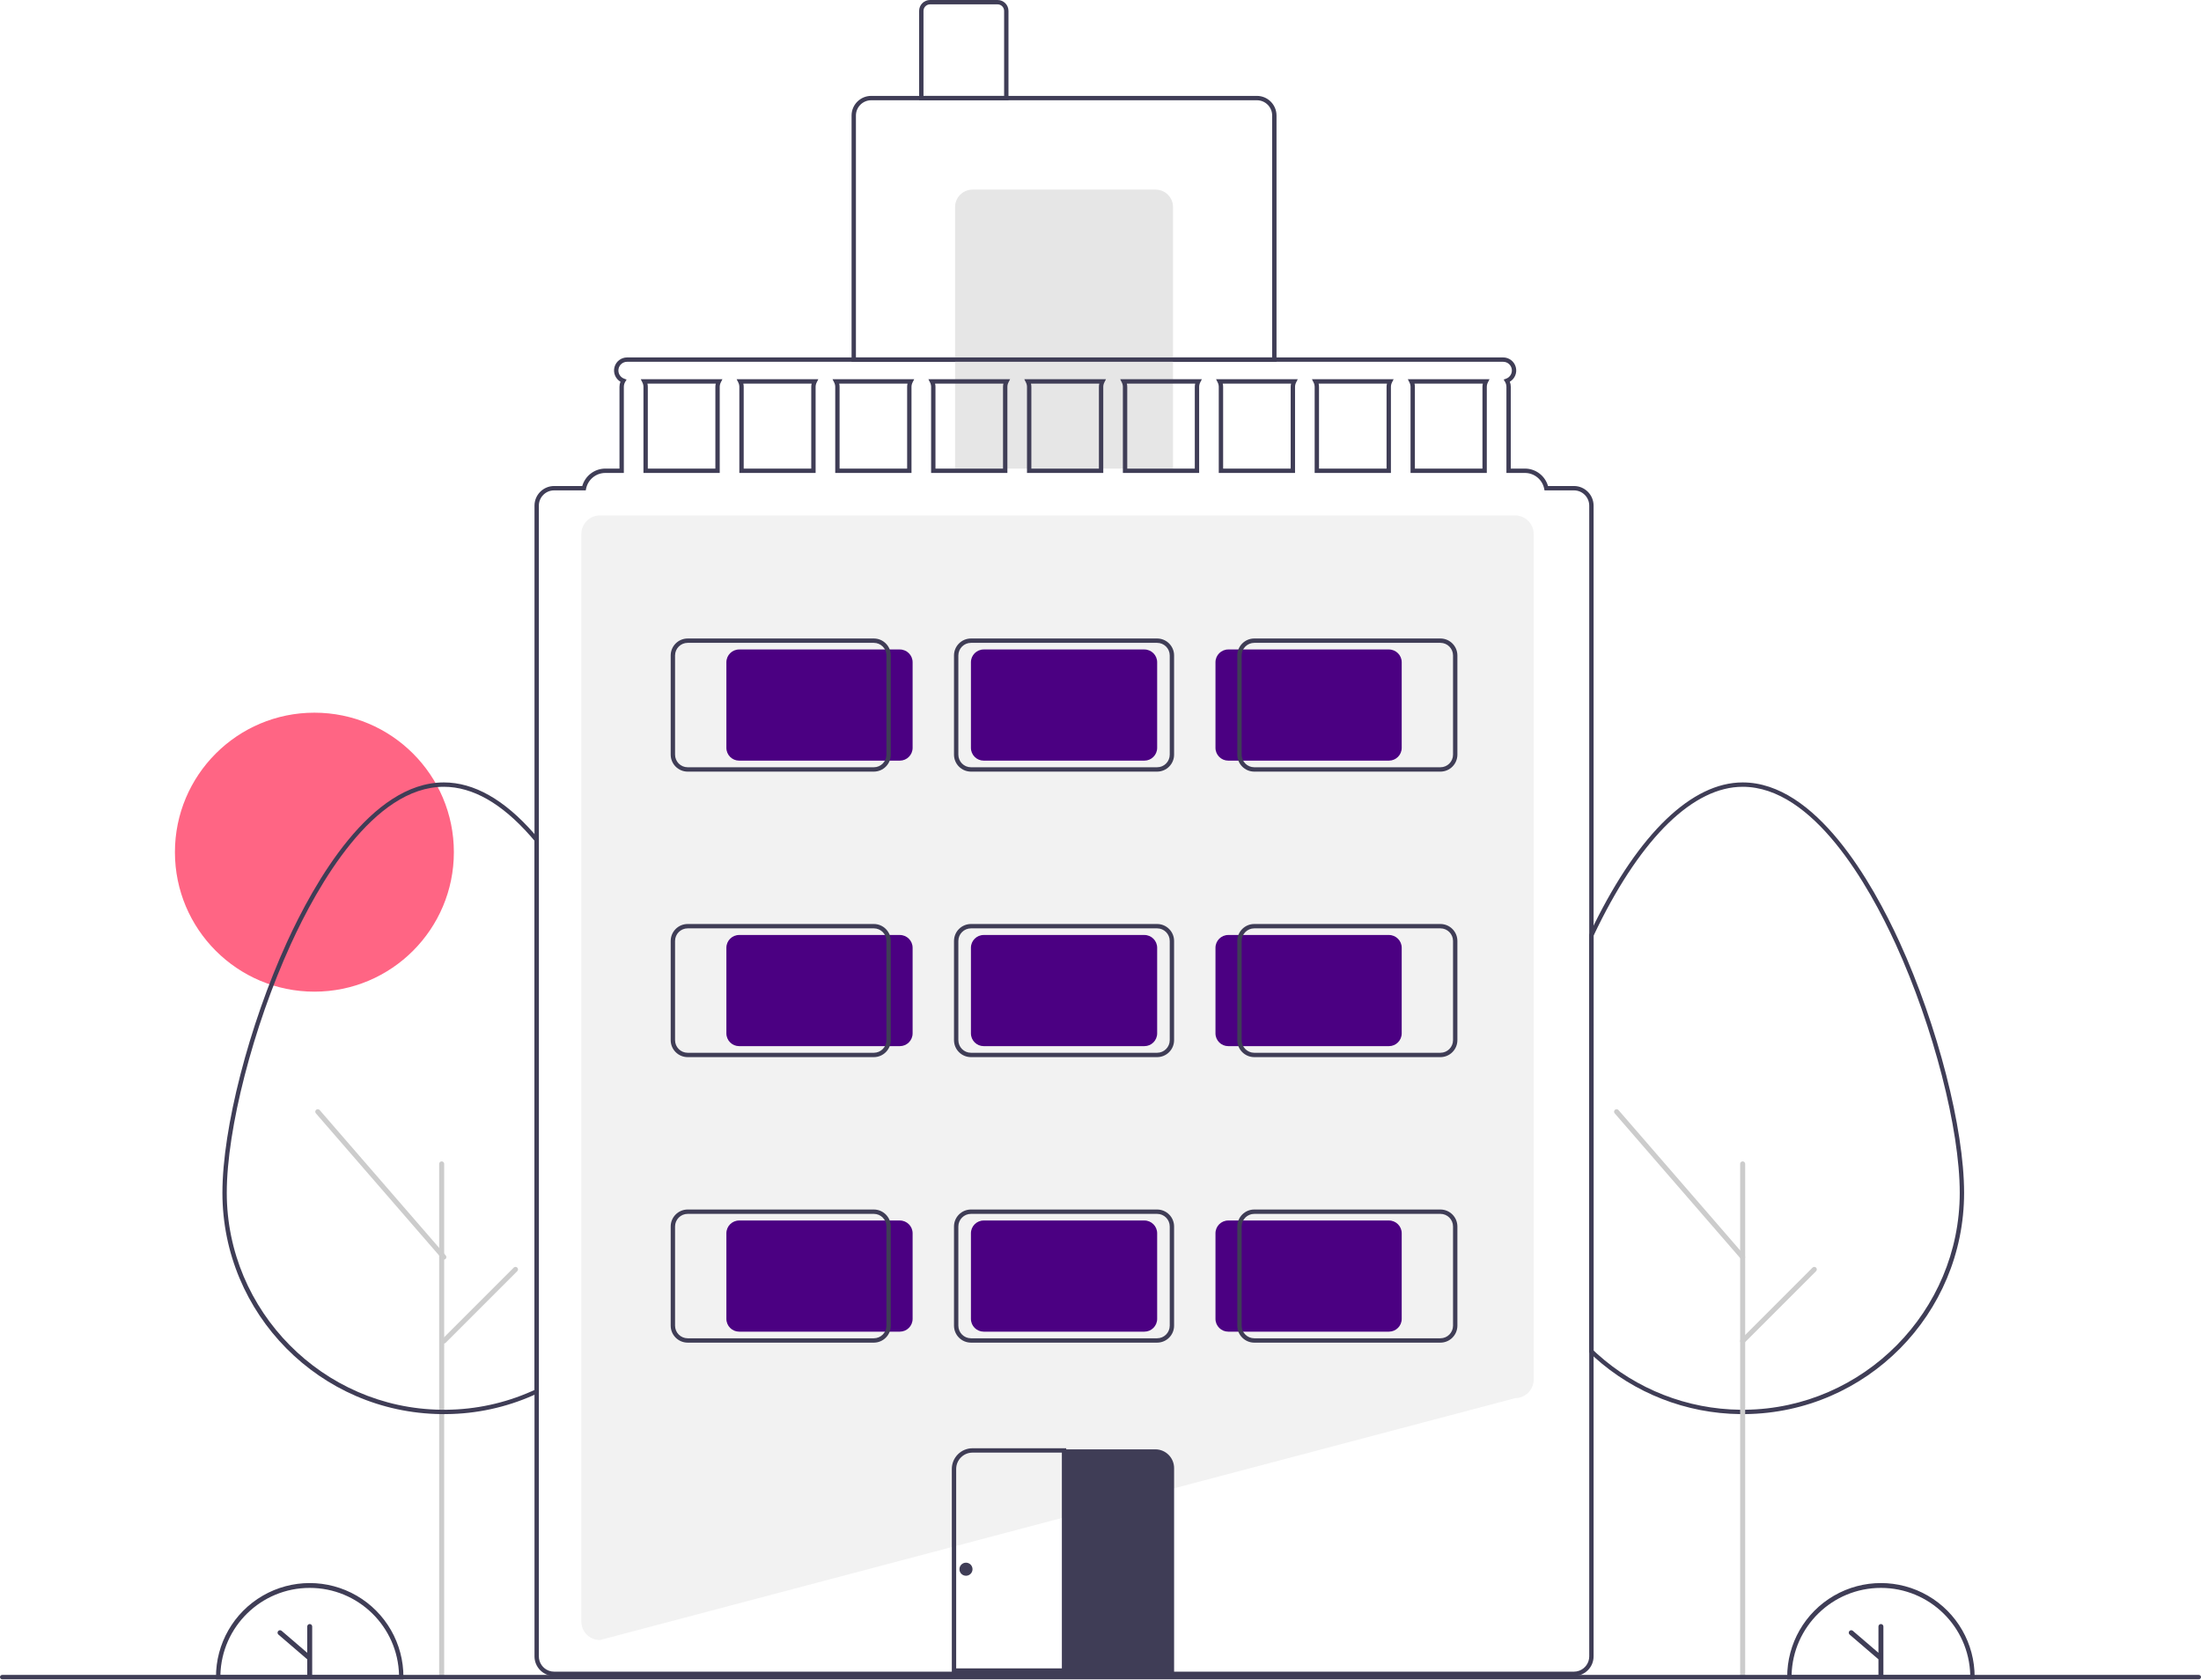
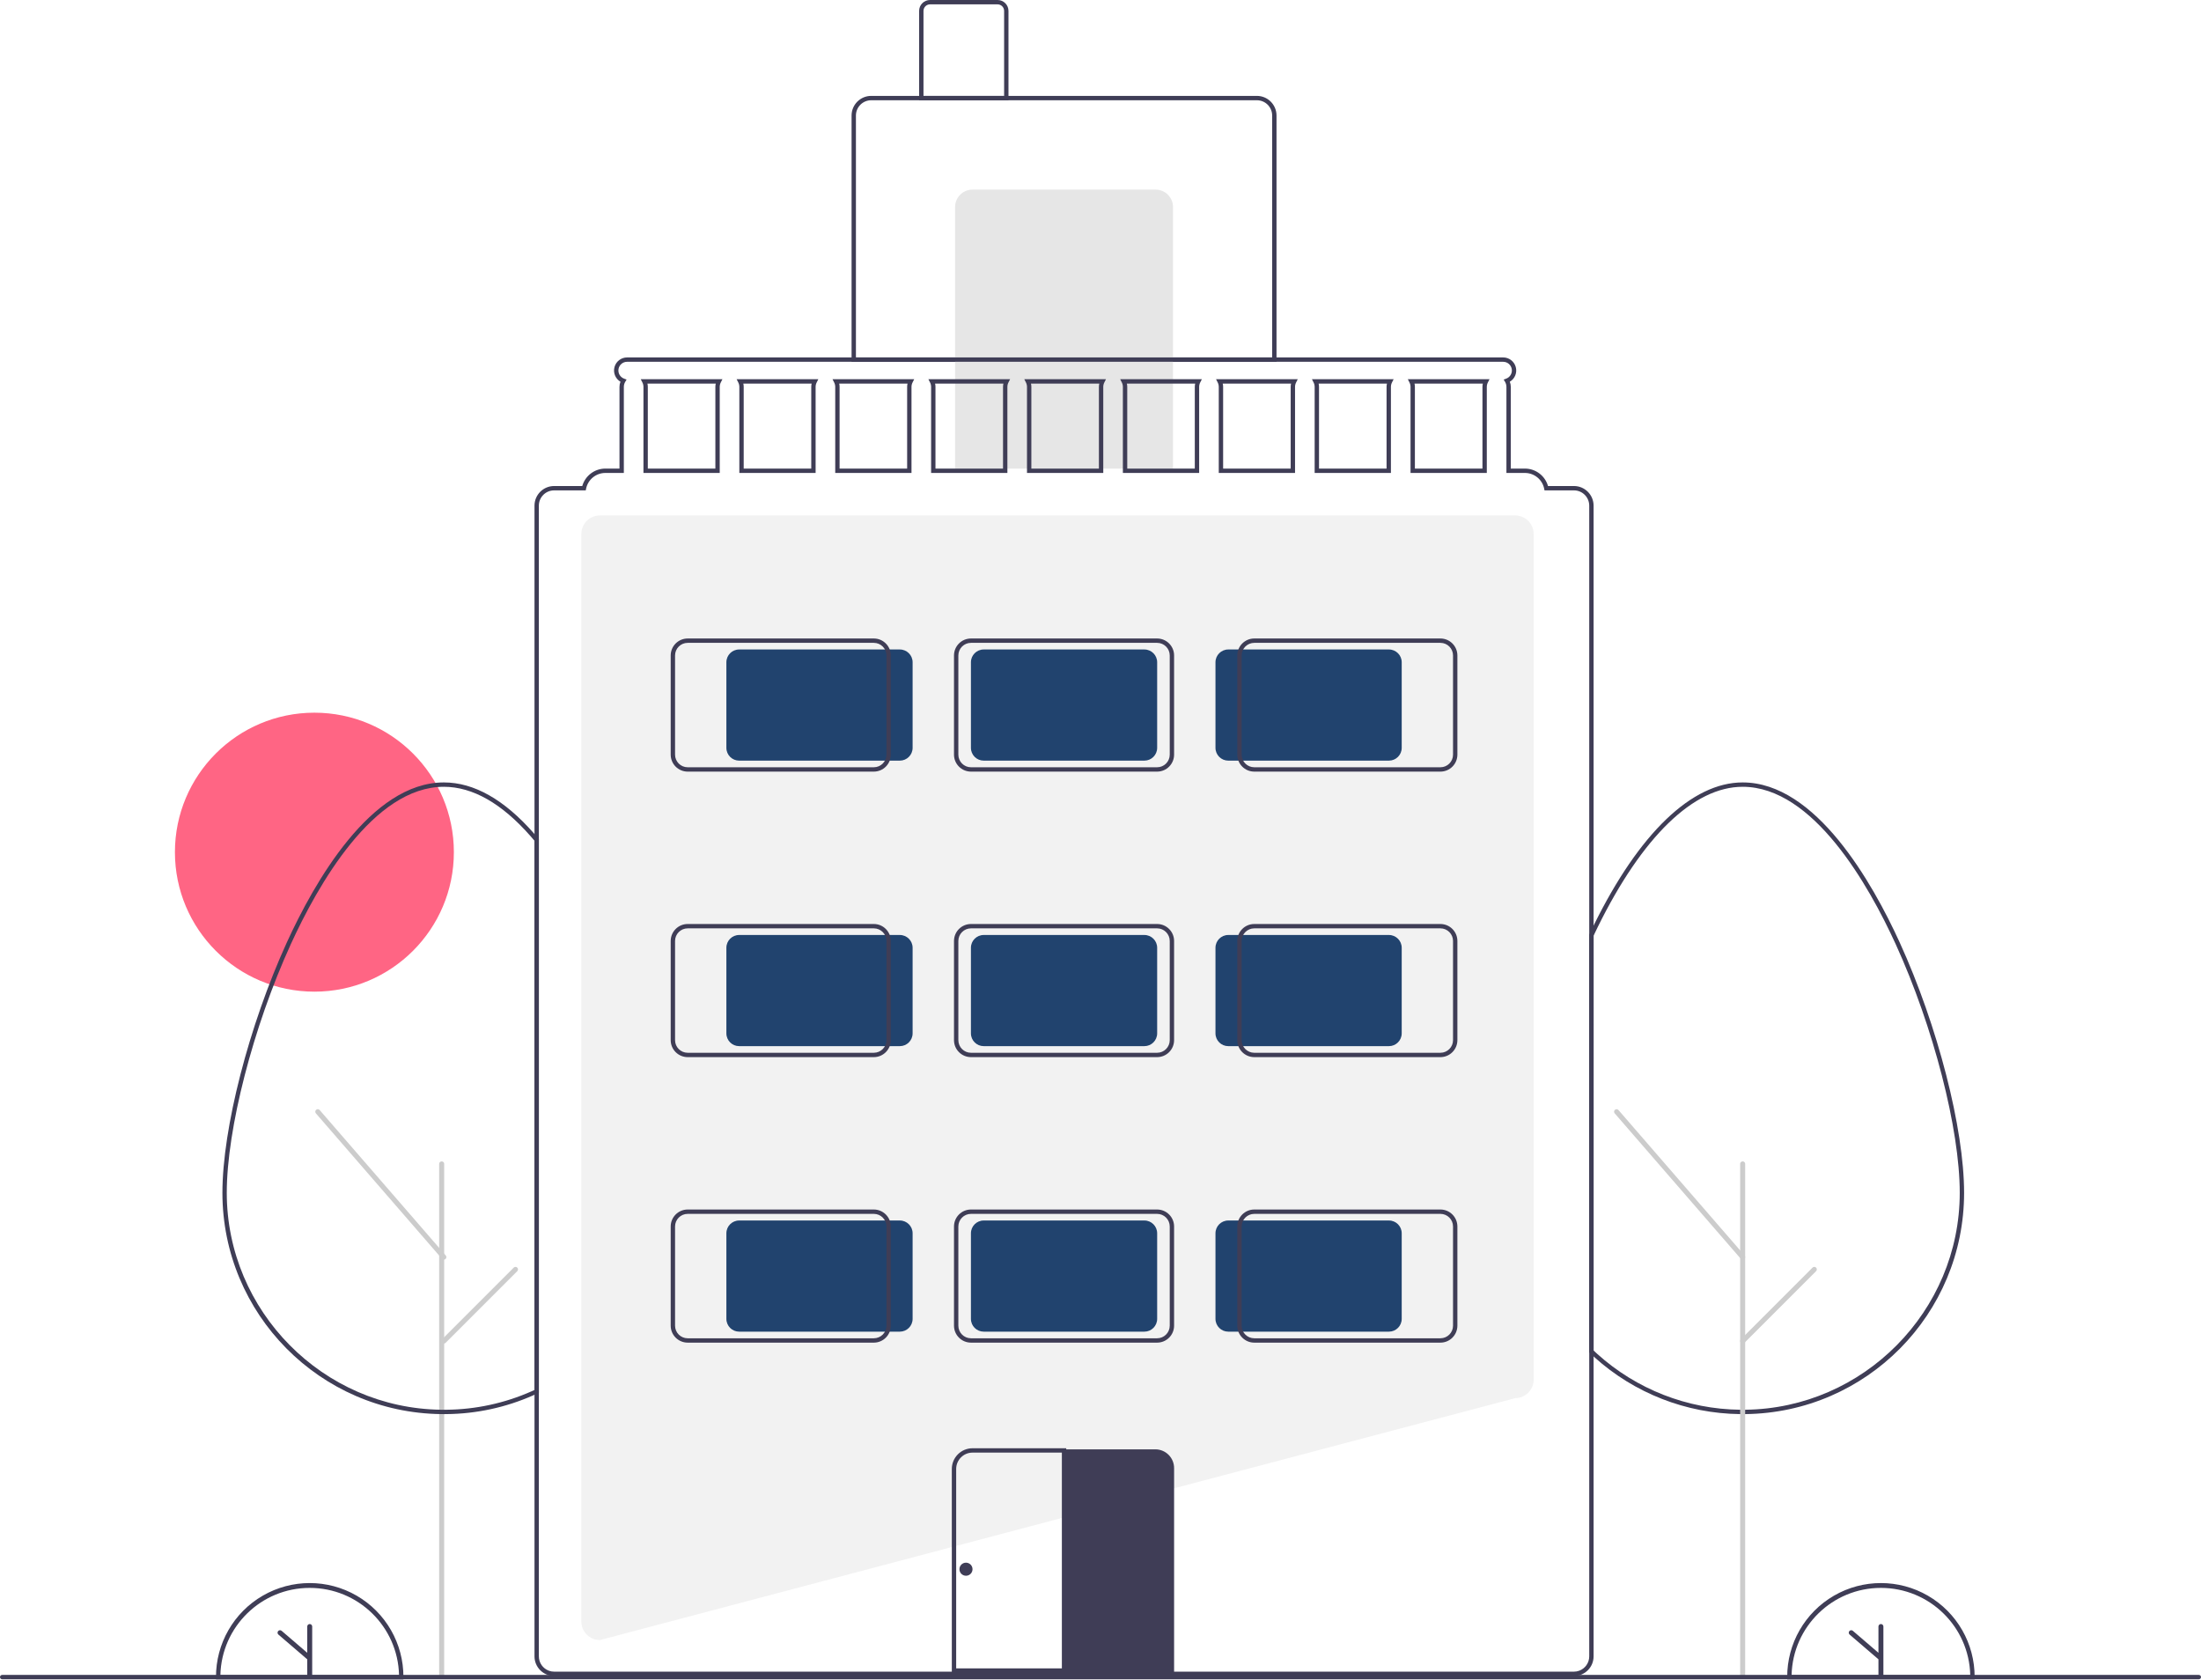
<svg xmlns="http://www.w3.org/2000/svg" id="b7941301-8f37-4054-a4d9-2beb80063dcb" data-name="Layer 1" width="1010" height="770.563" viewBox="0 0 1010 770.563">
  <circle cx="144.272" cy="391" r="64" fill="#ff6584" />
  <path d="M370.337,817.218h-.065a8.51,8.51,0,0,1-8.5-8.5v-499a8.51,8.51,0,0,1,8.5-8.5h420a8.509,8.509,0,0,1,8.5,8.5v388a8.509,8.509,0,0,1-8.434,8.5Z" transform="translate(-95 -64.71826)" fill="#f2f2f2" />
  <path d="M680.772,230.718h-195v-113a9.01,9.01,0,0,1,9-9h177a9.01,9.01,0,0,1,9,9Zm-193-2h191v-111a7.008,7.008,0,0,0-7-7h-177a7.008,7.008,0,0,0-7,7Z" transform="translate(-95 -64.71826)" fill="#3f3d56" />
  <path d="M446.272,87h84a8,8,0,0,1,8,8V215a0,0,0,0,1,0,0h-100a0,0,0,0,1,0,0V95A8,8,0,0,1,446.272,87Z" fill="#e6e6e6" />
  <path d="M557.772,110.718h-41v-41a5.006,5.006,0,0,1,5-5h31a5.006,5.006,0,0,1,5,5Zm-39-2h37v-39a3.003,3.003,0,0,0-3-3h-31a3.003,3.003,0,0,0-3,3Z" transform="translate(-95 -64.71826)" fill="#3f3d56" />
  <path d="M894.682,713.558c-.399,0-.787,0-1.185-.01a101.522,101.522,0,0,1-66.895-26.147q-1.019-.927-2.021-1.879l-.31-.295V493.574l.095-.203c.662-1.403,1.333-2.787,2.005-4.17,20.8-42.229,45.059-65.483,68.31-65.483,33.53,0,59.533,45.994,72.05,73.41,17.405,38.124,29.56,85.364,29.56,114.88a101.576,101.576,0,0,1-100.449,101.54C895.469,713.558,895.07,713.558,894.682,713.558Zm-68.41-29.189c.554.523,1.114,1.04,1.673,1.55a99.531,99.531,0,0,0,65.588,25.629c.405.01.788-.001,1.176.01.363,0,.735,0,1.098-.009,54.312-.603,98.486-45.256,98.486-99.541,0-29.26-12.081-76.159-29.38-114.05-12.317-26.98-37.819-72.24-70.23-72.24-22.448,0-46.07,22.857-66.513,64.362-.634,1.305-1.269,2.615-1.897,3.942Z" transform="translate(-95 -64.71826)" fill="#3f3d56" />
  <path d="M894.677,834.806a1.151,1.151,0,0,1-1.151-1.151V598.787a1.151,1.151,0,1,1,2.301,0V833.656A1.151,1.151,0,0,1,894.677,834.806Z" transform="translate(-95 -64.71826)" fill="#ccc" />
  <path d="M297.677,834.806a1.151,1.151,0,0,1-1.151-1.151V598.787a1.151,1.151,0,1,1,2.301,0V833.656A1.151,1.151,0,0,1,297.677,834.806Z" transform="translate(-95 -64.71826)" fill="#ccc" />
  <path d="M894.678,642.669a1.148,1.148,0,0,1-.87-.397L835.944,575.542a1.151,1.151,0,0,1,1.739-1.508l57.864,66.73a1.151,1.151,0,0,1-.869,1.904Z" transform="translate(-95 -64.71826)" fill="#ccc" />
  <path d="M894.677,681.18a1.151,1.151,0,0,1-.813-1.964l32.879-32.88a1.15,1.15,0,0,1,1.627,1.627L895.49,680.843A1.146,1.146,0,0,1,894.677,681.18Z" transform="translate(-95 -64.71826)" fill="#ccc" />
  <path d="M1001.124,835.282H915.119v-1a43.003,43.003,0,1,1,86.005,0Zm-83.993-2H999.112a41.003,41.003,0,0,0-81.981,0Z" transform="translate(-95 -64.71826)" fill="#3f3d56" />
  <path d="M958.121,809.875a1.135,1.135,0,0,0-1.135,1.135V823.069l-11.748-10.083a1.135,1.135,0,1,0-1.479,1.723L956.986,826.061v7.085a1.135,1.135,0,1,0,2.271,0V811.01A1.135,1.135,0,0,0,958.121,809.875Z" transform="translate(-95 -64.71826)" fill="#3f3d56" />
  <path d="M280.124,835.282H194.119v-1a43.003,43.003,0,1,1,86.005,0Zm-83.993-2H278.112a41.003,41.003,0,0,0-81.981,0Z" transform="translate(-95 -64.71826)" fill="#3f3d56" />
  <path d="M237.121,809.875a1.135,1.135,0,0,0-1.135,1.135V823.069l-11.748-10.083a1.135,1.135,0,1,0-1.479,1.723L235.986,826.061v7.085a1.135,1.135,0,1,0,2.271,0V811.01A1.135,1.135,0,0,0,237.121,809.875Z" transform="translate(-95 -64.71826)" fill="#3f3d56" />
  <path d="M298.682,713.558c-.399,0-.787,0-1.185-.01A101.581,101.581,0,0,1,197.062,612.008c0-29.517,12.156-76.757,29.562-114.88,12.517-27.416,38.523-73.41,72.059-73.41,13.813,0,27.722,7.873,41.342,23.401.675.766,1.352,1.554,2.019,2.362l.229.277V703.745l-.564.273c-.673.326-1.356.632-2.039.928a100.608,100.608,0,0,1-39.827,8.603C299.469,713.558,299.07,713.558,298.682,713.558Zm0-287.84c-32.417,0-57.922,45.261-70.239,72.24-17.299,37.89-29.381,84.789-29.381,114.05,0,54.275,44.174,98.928,98.471,99.54.405.01.782.013,1.175.01.363,0,.735,0,1.098-.009a98.656,98.656,0,0,0,39.061-8.435c.472-.205.94-.412,1.404-.628V450.479c-.579-.695-1.165-1.375-1.75-2.04C325.297,433.362,311.894,425.718,298.682,425.718Z" transform="translate(-95 -64.71826)" fill="#3f3d56" />
  <path d="M298.678,642.669a1.148,1.148,0,0,1-.87-.397L239.944,575.542a1.151,1.151,0,0,1,1.739-1.508l57.864,66.73a1.151,1.151,0,0,1-.869,1.904Z" transform="translate(-95 -64.71826)" fill="#ccc" />
  <path d="M298.677,681.18a1.151,1.151,0,0,1-.813-1.964l32.879-32.88a1.15,1.15,0,0,1,1.627,1.627L299.49,680.843A1.146,1.146,0,0,1,298.677,681.18Z" transform="translate(-95 -64.71826)" fill="#ccc" />
  <path d="M389.031,238.718l.74,1.46a4.423,4.423,0,0,1,.5,2.04v39.5h35v-39.5a4.423,4.423,0,0,1,.5-2.04l.74-1.46Zm34.24,3.5v37.5h-31v-37.5a6.277,6.277,0,0,0-.18-1.5h31.36A6.277,6.277,0,0,0,423.272,242.218Zm9.76-3.5.74,1.46a4.423,4.423,0,0,1,.5,2.04v39.5h35v-39.5a4.423,4.423,0,0,1,.5-2.04l.74-1.46Zm34.24,3.5v37.5h-31v-37.5a6.277,6.277,0,0,0-.18-1.5h31.36A6.277,6.277,0,0,0,467.272,242.218Zm9.76-3.5.74,1.46a4.423,4.423,0,0,1,.5,2.04v39.5h35v-39.5a4.423,4.423,0,0,1,.5-2.04l.74-1.46Zm34.24,3.5v37.5h-31v-37.5a6.277,6.277,0,0,0-.18-1.5h31.36A6.277,6.277,0,0,0,511.272,242.218Zm9.76-3.5.74,1.46a4.423,4.423,0,0,1,.5,2.04v39.5h35v-39.5a4.423,4.423,0,0,1,.5-2.04l.74-1.46Zm34.24,3.5v37.5h-31v-37.5a6.277,6.277,0,0,0-.18-1.5h31.36A6.277,6.277,0,0,0,555.272,242.218Zm9.76-3.5.74,1.46a4.423,4.423,0,0,1,.5,2.04v39.5h35v-39.5a4.423,4.423,0,0,1,.5-2.04l.74-1.46Zm34.24,3.5v37.5h-31v-37.5a6.277,6.277,0,0,0-.18-1.5h31.36A6.277,6.277,0,0,0,599.272,242.218Zm9.76-3.5.74,1.46a4.423,4.423,0,0,1,.5,2.04v39.5h35v-39.5a4.423,4.423,0,0,1,.5-2.04l.74-1.46Zm34.24,3.5v37.5h-31v-37.5a6.277,6.277,0,0,0-.18-1.5h31.36A6.277,6.277,0,0,0,643.272,242.218Zm9.76-3.5.74,1.46a4.423,4.423,0,0,1,.5,2.04v39.5h35v-39.5a4.423,4.423,0,0,1,.5-2.04l.74-1.46Zm34.24,3.5v37.5h-31v-37.5a6.277,6.277,0,0,0-.18-1.5h31.36A6.277,6.277,0,0,0,687.272,242.218Zm9.76-3.5.74,1.46a4.423,4.423,0,0,1,.5,2.04v39.5h35v-39.5a4.423,4.423,0,0,1,.5-2.04l.74-1.46Zm34.24,3.5v37.5h-31v-37.5a6.277,6.277,0,0,0-.18-1.5h31.36A6.277,6.277,0,0,0,731.272,242.218Zm9.76-3.5.74,1.46a4.423,4.423,0,0,1,.5,2.04v39.5h35v-39.5a4.423,4.423,0,0,1,.5-2.04l.74-1.46Zm34.24,3.5v37.5h-31v-37.5a6.277,6.277,0,0,0-.18-1.5h31.36A6.277,6.277,0,0,0,775.272,242.218Zm-34.24-3.5.74,1.46a4.423,4.423,0,0,1,.5,2.04v39.5h35v-39.5a4.423,4.423,0,0,1,.5-2.04l.74-1.46Zm34.24,3.5v37.5h-31v-37.5a6.277,6.277,0,0,0-.18-1.5h31.36A6.277,6.277,0,0,0,775.272,242.218Zm-78.24-3.5.74,1.46a4.423,4.423,0,0,1,.5,2.04v39.5h35v-39.5a4.423,4.423,0,0,1,.5-2.04l.74-1.46Zm34.24,3.5v37.5h-31v-37.5a6.277,6.277,0,0,0-.18-1.5h31.36A6.277,6.277,0,0,0,731.272,242.218Zm-78.24-3.5.74,1.46a4.423,4.423,0,0,1,.5,2.04v39.5h35v-39.5a4.423,4.423,0,0,1,.5-2.04l.74-1.46Zm34.24,3.5v37.5h-31v-37.5a6.277,6.277,0,0,0-.18-1.5h31.36A6.277,6.277,0,0,0,687.272,242.218Zm-78.24-3.5.74,1.46a4.423,4.423,0,0,1,.5,2.04v39.5h35v-39.5a4.423,4.423,0,0,1,.5-2.04l.74-1.46Zm34.24,3.5v37.5h-31v-37.5a6.277,6.277,0,0,0-.18-1.5h31.36A6.277,6.277,0,0,0,643.272,242.218Zm-78.24-3.5.74,1.46a4.423,4.423,0,0,1,.5,2.04v39.5h35v-39.5a4.423,4.423,0,0,1,.5-2.04l.74-1.46Zm34.24,3.5v37.5h-31v-37.5a6.277,6.277,0,0,0-.18-1.5h31.36A6.277,6.277,0,0,0,599.272,242.218Zm-78.24-3.5.74,1.46a4.423,4.423,0,0,1,.5,2.04v39.5h35v-39.5a4.423,4.423,0,0,1,.5-2.04l.74-1.46Zm34.24,3.5v37.5h-31v-37.5a6.277,6.277,0,0,0-.18-1.5h31.36A6.277,6.277,0,0,0,555.272,242.218Zm-78.24-3.5.74,1.46a4.423,4.423,0,0,1,.5,2.04v39.5h35v-39.5a4.423,4.423,0,0,1,.5-2.04l.74-1.46Zm34.24,3.5v37.5h-31v-37.5a6.277,6.277,0,0,0-.18-1.5h31.36A6.277,6.277,0,0,0,511.272,242.218Zm-78.24-3.5.74,1.46a4.423,4.423,0,0,1,.5,2.04v39.5h35v-39.5a4.423,4.423,0,0,1,.5-2.04l.74-1.46Zm34.24,3.5v37.5h-31v-37.5a6.277,6.277,0,0,0-.18-1.5h31.36A6.277,6.277,0,0,0,467.272,242.218Zm-78.24-3.5.74,1.46a4.423,4.423,0,0,1,.5,2.04v39.5h35v-39.5a4.423,4.423,0,0,1,.5-2.04l.74-1.46Zm34.24,3.5v37.5h-31v-37.5a6.277,6.277,0,0,0-.18-1.5h31.36A6.277,6.277,0,0,0,423.272,242.218Zm317.76-3.5.74,1.46a4.423,4.423,0,0,1,.5,2.04v39.5h35v-39.5a4.423,4.423,0,0,1,.5-2.04l.74-1.46Zm34.24,3.5v37.5h-31v-37.5a6.277,6.277,0,0,0-.18-1.5h31.36A6.277,6.277,0,0,0,775.272,242.218Zm-78.24-3.5.74,1.46a4.423,4.423,0,0,1,.5,2.04v39.5h35v-39.5a4.423,4.423,0,0,1,.5-2.04l.74-1.46Zm34.24,3.5v37.5h-31v-37.5a6.277,6.277,0,0,0-.18-1.5h31.36A6.277,6.277,0,0,0,731.272,242.218Zm-78.24-3.5.74,1.46a4.423,4.423,0,0,1,.5,2.04v39.5h35v-39.5a4.423,4.423,0,0,1,.5-2.04l.74-1.46Zm34.24,3.5v37.5h-31v-37.5a6.277,6.277,0,0,0-.18-1.5h31.36A6.277,6.277,0,0,0,687.272,242.218Zm-78.24-3.5.74,1.46a4.423,4.423,0,0,1,.5,2.04v39.5h35v-39.5a4.423,4.423,0,0,1,.5-2.04l.74-1.46Zm34.24,3.5v37.5h-31v-37.5a6.277,6.277,0,0,0-.18-1.5h31.36A6.277,6.277,0,0,0,643.272,242.218Zm-78.24-3.5.74,1.46a4.423,4.423,0,0,1,.5,2.04v39.5h35v-39.5a4.423,4.423,0,0,1,.5-2.04l.74-1.46Zm34.24,3.5v37.5h-31v-37.5a6.277,6.277,0,0,0-.18-1.5h31.36A6.277,6.277,0,0,0,599.272,242.218Zm-78.24-3.5.74,1.46a4.423,4.423,0,0,1,.5,2.04v39.5h35v-39.5a4.423,4.423,0,0,1,.5-2.04l.74-1.46Zm34.24,3.5v37.5h-31v-37.5a6.277,6.277,0,0,0-.18-1.5h31.36A6.277,6.277,0,0,0,555.272,242.218Zm-78.24-3.5.74,1.46a4.423,4.423,0,0,1,.5,2.04v39.5h35v-39.5a4.423,4.423,0,0,1,.5-2.04l.74-1.46Zm34.24,3.5v37.5h-31v-37.5a6.277,6.277,0,0,0-.18-1.5h31.36A6.277,6.277,0,0,0,511.272,242.218Zm-78.24-3.5.74,1.46a4.423,4.423,0,0,1,.5,2.04v39.5h35v-39.5a4.423,4.423,0,0,1,.5-2.04l.74-1.46Zm34.24,3.5v37.5h-31v-37.5a6.277,6.277,0,0,0-.18-1.5h31.36A6.277,6.277,0,0,0,467.272,242.218Zm-78.24-3.5.74,1.46a4.423,4.423,0,0,1,.5,2.04v39.5h35v-39.5a4.423,4.423,0,0,1,.5-2.04l.74-1.46Zm34.24,3.5v37.5h-31v-37.5a6.277,6.277,0,0,0-.18-1.5h31.36A6.277,6.277,0,0,0,423.272,242.218Zm317.76-3.5.74,1.46a4.423,4.423,0,0,1,.5,2.04v39.5h35v-39.5a4.423,4.423,0,0,1,.5-2.04l.74-1.46Zm34.24,3.5v37.5h-31v-37.5a6.277,6.277,0,0,0-.18-1.5h31.36A6.277,6.277,0,0,0,775.272,242.218Zm-78.24-3.5.74,1.46a4.423,4.423,0,0,1,.5,2.04v39.5h35v-39.5a4.423,4.423,0,0,1,.5-2.04l.74-1.46Zm34.24,3.5v37.5h-31v-37.5a6.277,6.277,0,0,0-.18-1.5h31.36A6.277,6.277,0,0,0,731.272,242.218Zm-78.24-3.5.74,1.46a4.423,4.423,0,0,1,.5,2.04v39.5h35v-39.5a4.423,4.423,0,0,1,.5-2.04l.74-1.46Zm34.24,3.5v37.5h-31v-37.5a6.277,6.277,0,0,0-.18-1.5h31.36A6.277,6.277,0,0,0,687.272,242.218Zm-78.24-3.5.74,1.46a4.423,4.423,0,0,1,.5,2.04v39.5h35v-39.5a4.423,4.423,0,0,1,.5-2.04l.74-1.46Zm34.24,3.5v37.5h-31v-37.5a6.277,6.277,0,0,0-.18-1.5h31.36A6.277,6.277,0,0,0,643.272,242.218Zm-78.24-3.5.74,1.46a4.423,4.423,0,0,1,.5,2.04v39.5h35v-39.5a4.423,4.423,0,0,1,.5-2.04l.74-1.46Zm34.24,3.5v37.5h-31v-37.5a6.277,6.277,0,0,0-.18-1.5h31.36A6.277,6.277,0,0,0,599.272,242.218Zm-78.24-3.5.74,1.46a4.423,4.423,0,0,1,.5,2.04v39.5h35v-39.5a4.423,4.423,0,0,1,.5-2.04l.74-1.46Zm34.24,3.5v37.5h-31v-37.5a6.277,6.277,0,0,0-.18-1.5h31.36A6.277,6.277,0,0,0,555.272,242.218Zm-78.24-3.5.74,1.46a4.423,4.423,0,0,1,.5,2.04v39.5h35v-39.5a4.423,4.423,0,0,1,.5-2.04l.74-1.46Zm34.24,3.5v37.5h-31v-37.5a6.277,6.277,0,0,0-.18-1.5h31.36A6.277,6.277,0,0,0,511.272,242.218Zm-78.24-3.5.74,1.46a4.423,4.423,0,0,1,.5,2.04v39.5h35v-39.5a4.423,4.423,0,0,1,.5-2.04l.74-1.46Zm34.24,3.5v37.5h-31v-37.5a6.277,6.277,0,0,0-.18-1.5h31.36A6.277,6.277,0,0,0,467.272,242.218Zm-78.24-3.5.74,1.46a4.423,4.423,0,0,1,.5,2.04v39.5h35v-39.5a4.423,4.423,0,0,1,.5-2.04l.74-1.46Zm34.24,3.5v37.5h-31v-37.5a6.277,6.277,0,0,0-.18-1.5h31.36A6.277,6.277,0,0,0,423.272,242.218Zm317.76-3.5.74,1.46a4.423,4.423,0,0,1,.5,2.04v39.5h35v-39.5a4.423,4.423,0,0,1,.5-2.04l.74-1.46Zm34.24,3.5v37.5h-31v-37.5a6.277,6.277,0,0,0-.18-1.5h31.36A6.277,6.277,0,0,0,775.272,242.218Zm-78.24-3.5.74,1.46a4.423,4.423,0,0,1,.5,2.04v39.5h35v-39.5a4.423,4.423,0,0,1,.5-2.04l.74-1.46Zm34.24,3.5v37.5h-31v-37.5a6.277,6.277,0,0,0-.18-1.5h31.36A6.277,6.277,0,0,0,731.272,242.218Zm-78.24-3.5.74,1.46a4.423,4.423,0,0,1,.5,2.04v39.5h35v-39.5a4.423,4.423,0,0,1,.5-2.04l.74-1.46Zm34.24,3.5v37.5h-31v-37.5a6.277,6.277,0,0,0-.18-1.5h31.36A6.277,6.277,0,0,0,687.272,242.218Zm-78.24-3.5.74,1.46a4.423,4.423,0,0,1,.5,2.04v39.5h35v-39.5a4.423,4.423,0,0,1,.5-2.04l.74-1.46Zm34.24,3.5v37.5h-31v-37.5a6.277,6.277,0,0,0-.18-1.5h31.36A6.277,6.277,0,0,0,643.272,242.218Zm-78.24-3.5.74,1.46a4.423,4.423,0,0,1,.5,2.04v39.5h35v-39.5a4.423,4.423,0,0,1,.5-2.04l.74-1.46Zm34.24,3.5v37.5h-31v-37.5a6.277,6.277,0,0,0-.18-1.5h31.36A6.277,6.277,0,0,0,599.272,242.218Zm-78.24-3.5.74,1.46a4.423,4.423,0,0,1,.5,2.04v39.5h35v-39.5a4.423,4.423,0,0,1,.5-2.04l.74-1.46Zm34.24,3.5v37.5h-31v-37.5a6.277,6.277,0,0,0-.18-1.5h31.36A6.277,6.277,0,0,0,555.272,242.218Zm-78.24-3.5.74,1.46a4.423,4.423,0,0,1,.5,2.04v39.5h35v-39.5a4.423,4.423,0,0,1,.5-2.04l.74-1.46Zm34.24,3.5v37.5h-31v-37.5a6.277,6.277,0,0,0-.18-1.5h31.36A6.277,6.277,0,0,0,511.272,242.218Zm-78.24-3.5.74,1.46a4.423,4.423,0,0,1,.5,2.04v39.5h35v-39.5a4.423,4.423,0,0,1,.5-2.04l.74-1.46Zm34.24,3.5v37.5h-31v-37.5a6.277,6.277,0,0,0-.18-1.5h31.36A6.277,6.277,0,0,0,467.272,242.218Zm-78.24-3.5.74,1.46a4.423,4.423,0,0,1,.5,2.04v39.5h35v-39.5a4.423,4.423,0,0,1,.5-2.04l.74-1.46Zm34.24,3.5v37.5h-31v-37.5a6.277,6.277,0,0,0-.18-1.5h31.36A6.277,6.277,0,0,0,423.272,242.218Zm317.76-3.5.74,1.46a4.423,4.423,0,0,1,.5,2.04v39.5h35v-39.5a4.423,4.423,0,0,1,.5-2.04l.74-1.46Zm34.24,3.5v37.5h-31v-37.5a6.277,6.277,0,0,0-.18-1.5h31.36A6.277,6.277,0,0,0,775.272,242.218Zm-77.5-2.04a4.423,4.423,0,0,1,.5,2.04v39.5h35v-39.5a4.423,4.423,0,0,1,.5-2.04l.74-1.46H697.031Zm33.68.54a6.277,6.277,0,0,0-.18,1.5v37.5h-31v-37.5a6.277,6.277,0,0,0-.18-1.5Zm-77.68-.54a4.423,4.423,0,0,1,.5,2.04v39.5h35v-39.5a4.423,4.423,0,0,1,.5-2.04l.74-1.46H653.031Zm33.68.54a6.277,6.277,0,0,0-.18,1.5v37.5h-31v-37.5a6.277,6.277,0,0,0-.18-1.5Zm-77.68-.54a4.423,4.423,0,0,1,.5,2.04v39.5h35v-39.5a4.423,4.423,0,0,1,.5-2.04l.74-1.46H609.031Zm33.68.54a6.277,6.277,0,0,0-.18,1.5v37.5h-31v-37.5a6.277,6.277,0,0,0-.18-1.5Zm-77.68-.54a4.423,4.423,0,0,1,.5,2.04v39.5h35v-39.5a4.423,4.423,0,0,1,.5-2.04l.74-1.46H565.031Zm33.68.54a6.277,6.277,0,0,0-.18,1.5v37.5h-31v-37.5a6.277,6.277,0,0,0-.18-1.5Zm-77.68-.54a4.423,4.423,0,0,1,.5,2.04v39.5h35v-39.5a4.423,4.423,0,0,1,.5-2.04l.74-1.46H521.031Zm33.68.54a6.277,6.277,0,0,0-.18,1.5v37.5h-31v-37.5a6.277,6.277,0,0,0-.18-1.5Zm-77.68-.54a4.423,4.423,0,0,1,.5,2.04v39.5h35v-39.5a4.423,4.423,0,0,1,.5-2.04l.74-1.46H477.031Zm33.68.54a6.277,6.277,0,0,0-.18,1.5v37.5h-31v-37.5a6.277,6.277,0,0,0-.18-1.5Zm-77.68-.54a4.423,4.423,0,0,1,.5,2.04v39.5h35v-39.5a4.423,4.423,0,0,1,.5-2.04l.74-1.46H433.031Zm33.68.54a6.277,6.277,0,0,0-.18,1.5v37.5h-31v-37.5a6.277,6.277,0,0,0-.18-1.5Zm-77.68-.54a4.423,4.423,0,0,1,.5,2.04v39.5h35v-39.5a4.423,4.423,0,0,1,.5-2.04l.74-1.46H389.031Zm33.68.54a6.277,6.277,0,0,0-.18,1.5v37.5h-31v-37.5a6.277,6.277,0,0,0-.18-1.5Zm318.32-.54a4.423,4.423,0,0,1,.5,2.04v39.5h35v-39.5a4.423,4.423,0,0,1,.5-2.04l.74-1.46H741.031Zm33.68.54a6.277,6.277,0,0,0-.18,1.5v37.5h-31v-37.5a6.277,6.277,0,0,0-.18-1.5Zm-77.68-.54a4.423,4.423,0,0,1,.5,2.04v39.5h35v-39.5a4.423,4.423,0,0,1,.5-2.04l.74-1.46H697.031Zm33.68.54a6.277,6.277,0,0,0-.18,1.5v37.5h-31v-37.5a6.277,6.277,0,0,0-.18-1.5Zm-77.68-.54a4.423,4.423,0,0,1,.5,2.04v39.5h35v-39.5a4.423,4.423,0,0,1,.5-2.04l.74-1.46H653.031Zm33.68.54a6.277,6.277,0,0,0-.18,1.5v37.5h-31v-37.5a6.277,6.277,0,0,0-.18-1.5Zm-77.68-.54a4.423,4.423,0,0,1,.5,2.04v39.5h35v-39.5a4.423,4.423,0,0,1,.5-2.04l.74-1.46H609.031Zm33.68.54a6.277,6.277,0,0,0-.18,1.5v37.5h-31v-37.5a6.277,6.277,0,0,0-.18-1.5Zm-77.68-.54a4.423,4.423,0,0,1,.5,2.04v39.5h35v-39.5a4.423,4.423,0,0,1,.5-2.04l.74-1.46H565.031Zm33.68.54a6.277,6.277,0,0,0-.18,1.5v37.5h-31v-37.5a6.277,6.277,0,0,0-.18-1.5Zm-77.68-.54a4.423,4.423,0,0,1,.5,2.04v39.5h35v-39.5a4.423,4.423,0,0,1,.5-2.04l.74-1.46H521.031Zm33.68.54a6.277,6.277,0,0,0-.18,1.5v37.5h-31v-37.5a6.277,6.277,0,0,0-.18-1.5Zm-77.68-.54a4.423,4.423,0,0,1,.5,2.04v39.5h35v-39.5a4.423,4.423,0,0,1,.5-2.04l.74-1.46H477.031Zm33.68.54a6.277,6.277,0,0,0-.18,1.5v37.5h-31v-37.5a6.277,6.277,0,0,0-.18-1.5Zm-77.68-.54a4.423,4.423,0,0,1,.5,2.04v39.5h35v-39.5a4.423,4.423,0,0,1,.5-2.04l.74-1.46H433.031Zm33.68.54a6.277,6.277,0,0,0-.18,1.5v37.5h-31v-37.5a6.277,6.277,0,0,0-.18-1.5Zm-77.68-.54a4.423,4.423,0,0,1,.5,2.04v39.5h35v-39.5a4.423,4.423,0,0,1,.5-2.04l.74-1.46H389.031Zm33.68.54a6.277,6.277,0,0,0-.18,1.5v37.5h-31v-37.5a6.277,6.277,0,0,0-.18-1.5Zm393.82,47H805.352a11.031,11.031,0,0,0-10.58-8h-6.5v-37.5a6.252,6.252,0,0,0-.45-2.35,5.989,5.989,0,0,0-3.05-11.15h-402a5.989,5.989,0,0,0-3.05,11.15,6.252,6.252,0,0,0-.45,2.35v37.5h-6.5a11.031,11.031,0,0,0-10.58,8H349.272a9.014,9.014,0,0,0-9,9v528a9.02,9.02,0,0,0,9,9h468a9.013,9.013,0,0,0,9-9v-528A9.014,9.014,0,0,0,817.272,287.718Zm7,537a7.005,7.005,0,0,1-4.57,6.56,6.723,6.723,0,0,1-2.43.44h-468a6.723,6.723,0,0,1-2.43-.44,7.005,7.005,0,0,1-4.57-6.56v-528a7.008,7.008,0,0,1,7-7h14.52l.16-.8a9.032,9.032,0,0,1,8.82-7.2h8.5v-39.5a4.494,4.494,0,0,1,.64-2.31l.62-1.03-1.13-.42a3.989,3.989,0,0,1,1.37-7.74h402a3.989,3.989,0,0,1,1.37,7.74l-1.13.42.62,1.03a4.489,4.489,0,0,1,.64,2.31v39.5h8.5a9.031,9.031,0,0,1,8.82,7.2l.16.8h13.52a7.008,7.008,0,0,1,7,7Zm-435.24-586,.74,1.46a4.423,4.423,0,0,1,.5,2.04v39.5h35v-39.5a4.423,4.423,0,0,1,.5-2.04l.74-1.46Zm34.24,3.5v37.5h-31v-37.5a6.277,6.277,0,0,0-.18-1.5h31.36A6.277,6.277,0,0,0,423.272,242.218Zm9.76-3.5.74,1.46a4.423,4.423,0,0,1,.5,2.04v39.5h35v-39.5a4.423,4.423,0,0,1,.5-2.04l.74-1.46Zm34.24,3.5v37.5h-31v-37.5a6.277,6.277,0,0,0-.18-1.5h31.36A6.277,6.277,0,0,0,467.272,242.218Zm9.76-3.5.74,1.46a4.423,4.423,0,0,1,.5,2.04v39.5h35v-39.5a4.423,4.423,0,0,1,.5-2.04l.74-1.46Zm34.24,3.5v37.5h-31v-37.5a6.277,6.277,0,0,0-.18-1.5h31.36A6.277,6.277,0,0,0,511.272,242.218Zm9.76-3.5.74,1.46a4.423,4.423,0,0,1,.5,2.04v39.5h35v-39.5a4.423,4.423,0,0,1,.5-2.04l.74-1.46Zm34.24,3.5v37.5h-31v-37.5a6.277,6.277,0,0,0-.18-1.5h31.36A6.277,6.277,0,0,0,555.272,242.218Zm9.76-3.5.74,1.46a4.423,4.423,0,0,1,.5,2.04v39.5h35v-39.5a4.423,4.423,0,0,1,.5-2.04l.74-1.46Zm34.24,3.5v37.5h-31v-37.5a6.277,6.277,0,0,0-.18-1.5h31.36A6.277,6.277,0,0,0,599.272,242.218Zm9.76-3.5.74,1.46a4.423,4.423,0,0,1,.5,2.04v39.5h35v-39.5a4.423,4.423,0,0,1,.5-2.04l.74-1.46Zm34.24,3.5v37.5h-31v-37.5a6.277,6.277,0,0,0-.18-1.5h31.36A6.277,6.277,0,0,0,643.272,242.218Zm9.76-3.5.74,1.46a4.423,4.423,0,0,1,.5,2.04v39.5h35v-39.5a4.423,4.423,0,0,1,.5-2.04l.74-1.46Zm34.24,3.5v37.5h-31v-37.5a6.277,6.277,0,0,0-.18-1.5h31.36A6.277,6.277,0,0,0,687.272,242.218Zm9.76-3.5.74,1.46a4.423,4.423,0,0,1,.5,2.04v39.5h35v-39.5a4.423,4.423,0,0,1,.5-2.04l.74-1.46Zm34.24,3.5v37.5h-31v-37.5a6.277,6.277,0,0,0-.18-1.5h31.36A6.277,6.277,0,0,0,731.272,242.218Zm9.76-3.5.74,1.46a4.423,4.423,0,0,1,.5,2.04v39.5h35v-39.5a4.423,4.423,0,0,1,.5-2.04l.74-1.46Zm34.24,3.5v37.5h-31v-37.5a6.277,6.277,0,0,0-.18-1.5h31.36A6.277,6.277,0,0,0,775.272,242.218Zm-386.24-3.5.74,1.46a4.423,4.423,0,0,1,.5,2.04v39.5h35v-39.5a4.423,4.423,0,0,1,.5-2.04l.74-1.46Zm34.24,3.5v37.5h-31v-37.5a6.277,6.277,0,0,0-.18-1.5h31.36A6.277,6.277,0,0,0,423.272,242.218Zm9.76-3.5.74,1.46a4.423,4.423,0,0,1,.5,2.04v39.5h35v-39.5a4.423,4.423,0,0,1,.5-2.04l.74-1.46Zm34.24,3.5v37.5h-31v-37.5a6.277,6.277,0,0,0-.18-1.5h31.36A6.277,6.277,0,0,0,467.272,242.218Zm9.76-3.5.74,1.46a4.423,4.423,0,0,1,.5,2.04v39.5h35v-39.5a4.423,4.423,0,0,1,.5-2.04l.74-1.46Zm34.24,3.5v37.5h-31v-37.5a6.277,6.277,0,0,0-.18-1.5h31.36A6.277,6.277,0,0,0,511.272,242.218Zm9.76-3.5.74,1.46a4.423,4.423,0,0,1,.5,2.04v39.5h35v-39.5a4.423,4.423,0,0,1,.5-2.04l.74-1.46Zm34.24,3.5v37.5h-31v-37.5a6.277,6.277,0,0,0-.18-1.5h31.36A6.277,6.277,0,0,0,555.272,242.218Zm9.76-3.5.74,1.46a4.423,4.423,0,0,1,.5,2.04v39.5h35v-39.5a4.423,4.423,0,0,1,.5-2.04l.74-1.46Zm34.24,3.5v37.5h-31v-37.5a6.277,6.277,0,0,0-.18-1.5h31.36A6.277,6.277,0,0,0,599.272,242.218Zm9.76-3.5.74,1.46a4.423,4.423,0,0,1,.5,2.04v39.5h35v-39.5a4.423,4.423,0,0,1,.5-2.04l.74-1.46Zm34.24,3.5v37.5h-31v-37.5a6.277,6.277,0,0,0-.18-1.5h31.36A6.277,6.277,0,0,0,643.272,242.218Zm9.76-3.5.74,1.46a4.423,4.423,0,0,1,.5,2.04v39.5h35v-39.5a4.423,4.423,0,0,1,.5-2.04l.74-1.46Zm34.24,3.5v37.5h-31v-37.5a6.277,6.277,0,0,0-.18-1.5h31.36A6.277,6.277,0,0,0,687.272,242.218Zm9.76-3.5.74,1.46a4.423,4.423,0,0,1,.5,2.04v39.5h35v-39.5a4.423,4.423,0,0,1,.5-2.04l.74-1.46Zm34.24,3.5v37.5h-31v-37.5a6.277,6.277,0,0,0-.18-1.5h31.36A6.277,6.277,0,0,0,731.272,242.218Zm9.76-3.5.74,1.46a4.423,4.423,0,0,1,.5,2.04v39.5h35v-39.5a4.423,4.423,0,0,1,.5-2.04l.74-1.46Zm34.24,3.5v37.5h-31v-37.5a6.277,6.277,0,0,0-.18-1.5h31.36A6.277,6.277,0,0,0,775.272,242.218Zm-386.24-3.5.74,1.46a4.423,4.423,0,0,1,.5,2.04v39.5h35v-39.5a4.423,4.423,0,0,1,.5-2.04l.74-1.46Zm34.24,3.5v37.5h-31v-37.5a6.277,6.277,0,0,0-.18-1.5h31.36A6.277,6.277,0,0,0,423.272,242.218Zm9.76-3.5.74,1.46a4.423,4.423,0,0,1,.5,2.04v39.5h35v-39.5a4.423,4.423,0,0,1,.5-2.04l.74-1.46Zm34.24,3.5v37.5h-31v-37.5a6.277,6.277,0,0,0-.18-1.5h31.36A6.277,6.277,0,0,0,467.272,242.218Zm9.76-3.5.74,1.46a4.423,4.423,0,0,1,.5,2.04v39.5h35v-39.5a4.423,4.423,0,0,1,.5-2.04l.74-1.46Zm34.24,3.5v37.5h-31v-37.5a6.277,6.277,0,0,0-.18-1.5h31.36A6.277,6.277,0,0,0,511.272,242.218Zm9.76-3.5.74,1.46a4.423,4.423,0,0,1,.5,2.04v39.5h35v-39.5a4.423,4.423,0,0,1,.5-2.04l.74-1.46Zm34.24,3.5v37.5h-31v-37.5a6.277,6.277,0,0,0-.18-1.5h31.36A6.277,6.277,0,0,0,555.272,242.218Zm9.76-3.5.74,1.46a4.423,4.423,0,0,1,.5,2.04v39.5h35v-39.5a4.423,4.423,0,0,1,.5-2.04l.74-1.46Zm34.24,3.5v37.5h-31v-37.5a6.277,6.277,0,0,0-.18-1.5h31.36A6.277,6.277,0,0,0,599.272,242.218Zm9.76-3.5.74,1.46a4.423,4.423,0,0,1,.5,2.04v39.5h35v-39.5a4.423,4.423,0,0,1,.5-2.04l.74-1.46Zm34.24,3.5v37.5h-31v-37.5a6.277,6.277,0,0,0-.18-1.5h31.36A6.277,6.277,0,0,0,643.272,242.218Zm9.76-3.5.74,1.46a4.423,4.423,0,0,1,.5,2.04v39.5h35v-39.5a4.423,4.423,0,0,1,.5-2.04l.74-1.46Zm34.24,3.5v37.5h-31v-37.5a6.277,6.277,0,0,0-.18-1.5h31.36A6.277,6.277,0,0,0,687.272,242.218Zm9.76-3.5.74,1.46a4.423,4.423,0,0,1,.5,2.04v39.5h35v-39.5a4.423,4.423,0,0,1,.5-2.04l.74-1.46Zm34.24,3.5v37.5h-31v-37.5a6.277,6.277,0,0,0-.18-1.5h31.36A6.277,6.277,0,0,0,731.272,242.218Zm9.76-3.5.74,1.46a4.423,4.423,0,0,1,.5,2.04v39.5h35v-39.5a4.423,4.423,0,0,1,.5-2.04l.74-1.46Zm34.24,3.5v37.5h-31v-37.5a6.277,6.277,0,0,0-.18-1.5h31.36A6.277,6.277,0,0,0,775.272,242.218Zm-386.24-3.5.74,1.46a4.423,4.423,0,0,1,.5,2.04v39.5h35v-39.5a4.423,4.423,0,0,1,.5-2.04l.74-1.46Zm34.24,3.5v37.5h-31v-37.5a6.277,6.277,0,0,0-.18-1.5h31.36A6.277,6.277,0,0,0,423.272,242.218Zm9.76-3.5.74,1.46a4.423,4.423,0,0,1,.5,2.04v39.5h35v-39.5a4.423,4.423,0,0,1,.5-2.04l.74-1.46Zm34.24,3.5v37.5h-31v-37.5a6.277,6.277,0,0,0-.18-1.5h31.36A6.277,6.277,0,0,0,467.272,242.218Zm9.76-3.5.74,1.46a4.423,4.423,0,0,1,.5,2.04v39.5h35v-39.5a4.423,4.423,0,0,1,.5-2.04l.74-1.46Zm34.24,3.5v37.5h-31v-37.5a6.277,6.277,0,0,0-.18-1.5h31.36A6.277,6.277,0,0,0,511.272,242.218Zm9.76-3.5.74,1.46a4.423,4.423,0,0,1,.5,2.04v39.5h35v-39.5a4.423,4.423,0,0,1,.5-2.04l.74-1.46Zm34.24,3.5v37.5h-31v-37.5a6.277,6.277,0,0,0-.18-1.5h31.36A6.277,6.277,0,0,0,555.272,242.218Zm9.76-3.5.74,1.46a4.423,4.423,0,0,1,.5,2.04v39.5h35v-39.5a4.423,4.423,0,0,1,.5-2.04l.74-1.46Zm34.24,3.5v37.5h-31v-37.5a6.277,6.277,0,0,0-.18-1.5h31.36A6.277,6.277,0,0,0,599.272,242.218Zm9.76-3.5.74,1.46a4.423,4.423,0,0,1,.5,2.04v39.5h35v-39.5a4.423,4.423,0,0,1,.5-2.04l.74-1.46Zm34.24,3.5v37.5h-31v-37.5a6.277,6.277,0,0,0-.18-1.5h31.36A6.277,6.277,0,0,0,643.272,242.218Zm9.76-3.5.74,1.46a4.423,4.423,0,0,1,.5,2.04v39.5h35v-39.5a4.423,4.423,0,0,1,.5-2.04l.74-1.46Zm34.24,3.5v37.5h-31v-37.5a6.277,6.277,0,0,0-.18-1.5h31.36A6.277,6.277,0,0,0,687.272,242.218Zm9.76-3.5.74,1.46a4.423,4.423,0,0,1,.5,2.04v39.5h35v-39.5a4.423,4.423,0,0,1,.5-2.04l.74-1.46Zm34.24,3.5v37.5h-31v-37.5a6.277,6.277,0,0,0-.18-1.5h31.36A6.277,6.277,0,0,0,731.272,242.218Zm9.76-3.5.74,1.46a4.423,4.423,0,0,1,.5,2.04v39.5h35v-39.5a4.423,4.423,0,0,1,.5-2.04l.74-1.46Zm34.24,3.5v37.5h-31v-37.5a6.277,6.277,0,0,0-.18-1.5h31.36A6.277,6.277,0,0,0,775.272,242.218Z" transform="translate(-95 -64.71826)" fill="#3f3d56" />
-   <path d="M507.924,413.718H434.181a5.865,5.865,0,0,1-5.858-5.858V368.576a5.865,5.865,0,0,1,5.858-5.858h73.743a5.865,5.865,0,0,1,5.858,5.858v39.284A5.865,5.865,0,0,1,507.924,413.718Z" transform="translate(-95 -64.71826)" fill="#4b0082" />
-   <path d="M620.143,413.718H546.4a5.865,5.865,0,0,1-5.858-5.858V368.576A5.865,5.865,0,0,1,546.4,362.718h73.743a5.865,5.865,0,0,1,5.858,5.858v39.284A5.865,5.865,0,0,1,620.143,413.718Z" transform="translate(-95 -64.71826)" fill="#4b0082" />
-   <path d="M732.363,413.718H658.62a5.865,5.865,0,0,1-5.858-5.858V368.576a5.865,5.865,0,0,1,5.858-5.858h73.743a5.865,5.865,0,0,1,5.858,5.858v39.284A5.865,5.865,0,0,1,732.363,413.718Z" transform="translate(-95 -64.71826)" fill="#4b0082" />
-   <path d="M507.924,544.718H434.181a5.865,5.865,0,0,1-5.858-5.858V499.576a5.865,5.865,0,0,1,5.858-5.858h73.743a5.865,5.865,0,0,1,5.858,5.858v39.284A5.865,5.865,0,0,1,507.924,544.718Z" transform="translate(-95 -64.71826)" fill="#4b0082" />
-   <path d="M620.143,544.718H546.4a5.865,5.865,0,0,1-5.858-5.858V499.576A5.865,5.865,0,0,1,546.4,493.718h73.743a5.865,5.865,0,0,1,5.858,5.858v39.284A5.865,5.865,0,0,1,620.143,544.718Z" transform="translate(-95 -64.71826)" fill="#4b0082" />
-   <path d="M732.363,544.718H658.62a5.865,5.865,0,0,1-5.858-5.858V499.576a5.865,5.865,0,0,1,5.858-5.858h73.743a5.865,5.865,0,0,1,5.858,5.858v39.284A5.865,5.865,0,0,1,732.363,544.718Z" transform="translate(-95 -64.71826)" fill="#4b0082" />
-   <path d="M507.924,675.718H434.181a5.865,5.865,0,0,1-5.858-5.858V630.576a5.865,5.865,0,0,1,5.858-5.858h73.743a5.865,5.865,0,0,1,5.858,5.858v39.284A5.865,5.865,0,0,1,507.924,675.718Z" transform="translate(-95 -64.71826)" fill="#4b0082" />
-   <path d="M620.143,675.718H546.4a5.865,5.865,0,0,1-5.858-5.858V630.576A5.865,5.865,0,0,1,546.4,624.718h73.743a5.865,5.865,0,0,1,5.858,5.858v39.284A5.865,5.865,0,0,1,620.143,675.718Z" transform="translate(-95 -64.71826)" fill="#4b0082" />
-   <path d="M732.363,675.718H658.62a5.865,5.865,0,0,1-5.858-5.858V630.576a5.865,5.865,0,0,1,5.858-5.858h73.743a5.865,5.865,0,0,1,5.858,5.858v39.284A5.865,5.865,0,0,1,732.363,675.718Z" transform="translate(-95 -64.71826)" fill="#4b0082" />
+   <path d="M507.924,413.718H434.181a5.865,5.865,0,0,1-5.858-5.858V368.576a5.865,5.865,0,0,1,5.858-5.858h73.743a5.865,5.865,0,0,1,5.858,5.858v39.284A5.865,5.865,0,0,1,507.924,413.718Z" transform="translate(-95 -64.71826)" fill="#21436E" />
+   <path d="M620.143,413.718H546.4a5.865,5.865,0,0,1-5.858-5.858V368.576A5.865,5.865,0,0,1,546.4,362.718h73.743a5.865,5.865,0,0,1,5.858,5.858v39.284A5.865,5.865,0,0,1,620.143,413.718Z" transform="translate(-95 -64.71826)" fill="#21436E" />
+   <path d="M732.363,413.718H658.62a5.865,5.865,0,0,1-5.858-5.858V368.576a5.865,5.865,0,0,1,5.858-5.858h73.743a5.865,5.865,0,0,1,5.858,5.858v39.284A5.865,5.865,0,0,1,732.363,413.718Z" transform="translate(-95 -64.71826)" fill="#21436E" />
+   <path d="M507.924,544.718H434.181a5.865,5.865,0,0,1-5.858-5.858V499.576a5.865,5.865,0,0,1,5.858-5.858h73.743a5.865,5.865,0,0,1,5.858,5.858v39.284A5.865,5.865,0,0,1,507.924,544.718Z" transform="translate(-95 -64.71826)" fill="#21436E" />
+   <path d="M620.143,544.718H546.4a5.865,5.865,0,0,1-5.858-5.858V499.576A5.865,5.865,0,0,1,546.4,493.718h73.743a5.865,5.865,0,0,1,5.858,5.858v39.284A5.865,5.865,0,0,1,620.143,544.718Z" transform="translate(-95 -64.71826)" fill="#21436E" />
+   <path d="M732.363,544.718H658.62a5.865,5.865,0,0,1-5.858-5.858V499.576a5.865,5.865,0,0,1,5.858-5.858h73.743a5.865,5.865,0,0,1,5.858,5.858v39.284A5.865,5.865,0,0,1,732.363,544.718Z" transform="translate(-95 -64.71826)" fill="#21436E" />
+   <path d="M507.924,675.718H434.181a5.865,5.865,0,0,1-5.858-5.858V630.576a5.865,5.865,0,0,1,5.858-5.858h73.743a5.865,5.865,0,0,1,5.858,5.858v39.284A5.865,5.865,0,0,1,507.924,675.718Z" transform="translate(-95 -64.71826)" fill="#21436E" />
+   <path d="M620.143,675.718H546.4a5.865,5.865,0,0,1-5.858-5.858V630.576A5.865,5.865,0,0,1,546.4,624.718h73.743a5.865,5.865,0,0,1,5.858,5.858v39.284A5.865,5.865,0,0,1,620.143,675.718Z" transform="translate(-95 -64.71826)" fill="#21436E" />
+   <path d="M732.363,675.718H658.62a5.865,5.865,0,0,1-5.858-5.858V630.576a5.865,5.865,0,0,1,5.858-5.858h73.743a5.865,5.865,0,0,1,5.858,5.858v39.284A5.865,5.865,0,0,1,732.363,675.718Z" transform="translate(-95 -64.71826)" fill="#21436E" />
  <path d="M495.985,418.759H410.558a7.795,7.795,0,0,1-7.786-7.787V365.464a7.795,7.795,0,0,1,7.786-7.787h85.427a7.795,7.795,0,0,1,7.786,7.787v45.508A7.795,7.795,0,0,1,495.985,418.759Zm-85.427-59.081a5.793,5.793,0,0,0-5.786,5.787v45.508a5.793,5.793,0,0,0,5.786,5.787h85.427a5.793,5.793,0,0,0,5.786-5.787V365.464a5.793,5.793,0,0,0-5.786-5.787Z" transform="translate(-95 -64.71826)" fill="#3f3d56" />
  <path d="M625.985,418.759H540.558a7.795,7.795,0,0,1-7.786-7.787V365.464a7.795,7.795,0,0,1,7.786-7.787h85.427a7.795,7.795,0,0,1,7.786,7.787v45.508A7.795,7.795,0,0,1,625.985,418.759ZM540.558,359.678a5.793,5.793,0,0,0-5.786,5.787v45.508a5.793,5.793,0,0,0,5.786,5.787h85.427a5.793,5.793,0,0,0,5.786-5.787V365.464a5.793,5.793,0,0,0-5.786-5.787Z" transform="translate(-95 -64.71826)" fill="#3f3d56" />
  <path d="M755.985,418.759H670.558a7.795,7.795,0,0,1-7.786-7.787V365.464a7.795,7.795,0,0,1,7.786-7.787h85.427a7.795,7.795,0,0,1,7.786,7.787v45.508A7.795,7.795,0,0,1,755.985,418.759ZM670.558,359.678a5.793,5.793,0,0,0-5.786,5.787v45.508a5.793,5.793,0,0,0,5.786,5.787h85.427a5.793,5.793,0,0,0,5.786-5.787V365.464a5.793,5.793,0,0,0-5.786-5.787Z" transform="translate(-95 -64.71826)" fill="#3f3d56" />
  <path d="M495.985,549.759H410.558a7.795,7.795,0,0,1-7.786-7.787V496.464a7.795,7.795,0,0,1,7.786-7.787h85.427a7.795,7.795,0,0,1,7.786,7.787v45.508A7.795,7.795,0,0,1,495.985,549.759Zm-85.427-59.081a5.793,5.793,0,0,0-5.786,5.787v45.508a5.793,5.793,0,0,0,5.786,5.787h85.427a5.793,5.793,0,0,0,5.786-5.787V496.464a5.793,5.793,0,0,0-5.786-5.787Z" transform="translate(-95 -64.71826)" fill="#3f3d56" />
  <path d="M625.985,549.759H540.558a7.795,7.795,0,0,1-7.786-7.787V496.464a7.795,7.795,0,0,1,7.786-7.787h85.427a7.795,7.795,0,0,1,7.786,7.787v45.508A7.795,7.795,0,0,1,625.985,549.759ZM540.558,490.678a5.793,5.793,0,0,0-5.786,5.787v45.508a5.793,5.793,0,0,0,5.786,5.787h85.427a5.793,5.793,0,0,0,5.786-5.787V496.464a5.793,5.793,0,0,0-5.786-5.787Z" transform="translate(-95 -64.71826)" fill="#3f3d56" />
  <path d="M755.985,549.759H670.558a7.795,7.795,0,0,1-7.786-7.787V496.464a7.795,7.795,0,0,1,7.786-7.787h85.427a7.795,7.795,0,0,1,7.786,7.787v45.508A7.795,7.795,0,0,1,755.985,549.759ZM670.558,490.678a5.793,5.793,0,0,0-5.786,5.787v45.508a5.793,5.793,0,0,0,5.786,5.787h85.427a5.793,5.793,0,0,0,5.786-5.787V496.464a5.793,5.793,0,0,0-5.786-5.787Z" transform="translate(-95 -64.71826)" fill="#3f3d56" />
  <path d="M495.985,680.759H410.558a7.795,7.795,0,0,1-7.786-7.787V627.464a7.795,7.795,0,0,1,7.786-7.787h85.427a7.795,7.795,0,0,1,7.786,7.787v45.508A7.795,7.795,0,0,1,495.985,680.759Zm-85.427-59.081a5.793,5.793,0,0,0-5.786,5.787v45.508a5.793,5.793,0,0,0,5.786,5.787h85.427a5.793,5.793,0,0,0,5.786-5.787V627.464a5.793,5.793,0,0,0-5.786-5.787Z" transform="translate(-95 -64.71826)" fill="#3f3d56" />
  <path d="M625.985,680.759H540.558a7.795,7.795,0,0,1-7.786-7.787V627.464a7.795,7.795,0,0,1,7.786-7.787h85.427a7.795,7.795,0,0,1,7.786,7.787v45.508A7.795,7.795,0,0,1,625.985,680.759ZM540.558,621.678a5.793,5.793,0,0,0-5.786,5.787v45.508a5.793,5.793,0,0,0,5.786,5.787h85.427a5.793,5.793,0,0,0,5.786-5.787V627.464a5.793,5.793,0,0,0-5.786-5.787Z" transform="translate(-95 -64.71826)" fill="#3f3d56" />
  <path d="M755.985,680.759H670.558a7.795,7.795,0,0,1-7.786-7.787V627.464a7.795,7.795,0,0,1,7.786-7.787h85.427a7.795,7.795,0,0,1,7.786,7.787v45.508A7.795,7.795,0,0,1,755.985,680.759ZM670.558,621.678a5.793,5.793,0,0,0-5.786,5.787v45.508a5.793,5.793,0,0,0,5.786,5.787h85.427a5.793,5.793,0,0,0,5.786-5.787V627.464a5.793,5.793,0,0,0-5.786-5.787Z" transform="translate(-95 -64.71826)" fill="#3f3d56" />
  <path d="M1104,835.218H96a1,1,0,0,1,0-2H1104a1,1,0,0,1,0,2Z" transform="translate(-95 -64.71826)" fill="#3f3d56" />
  <path d="M633.772,738.429a8.607,8.607,0,0,0-8.5-8.71h-42v103.5h50.5Z" transform="translate(-95 -64.71826)" fill="#3f3d56" />
  <path d="M584.272,832.218h-52.5v-93.5a9.511,9.511,0,0,1,9.5-9.5h43Zm-50.5-2h48.5v-99h-41a7.508,7.508,0,0,0-7.5,7.5Z" transform="translate(-95 -64.71826)" fill="#3f3d56" />
  <circle cx="443.272" cy="720" r="3" fill="#3f3d56" />
</svg>
